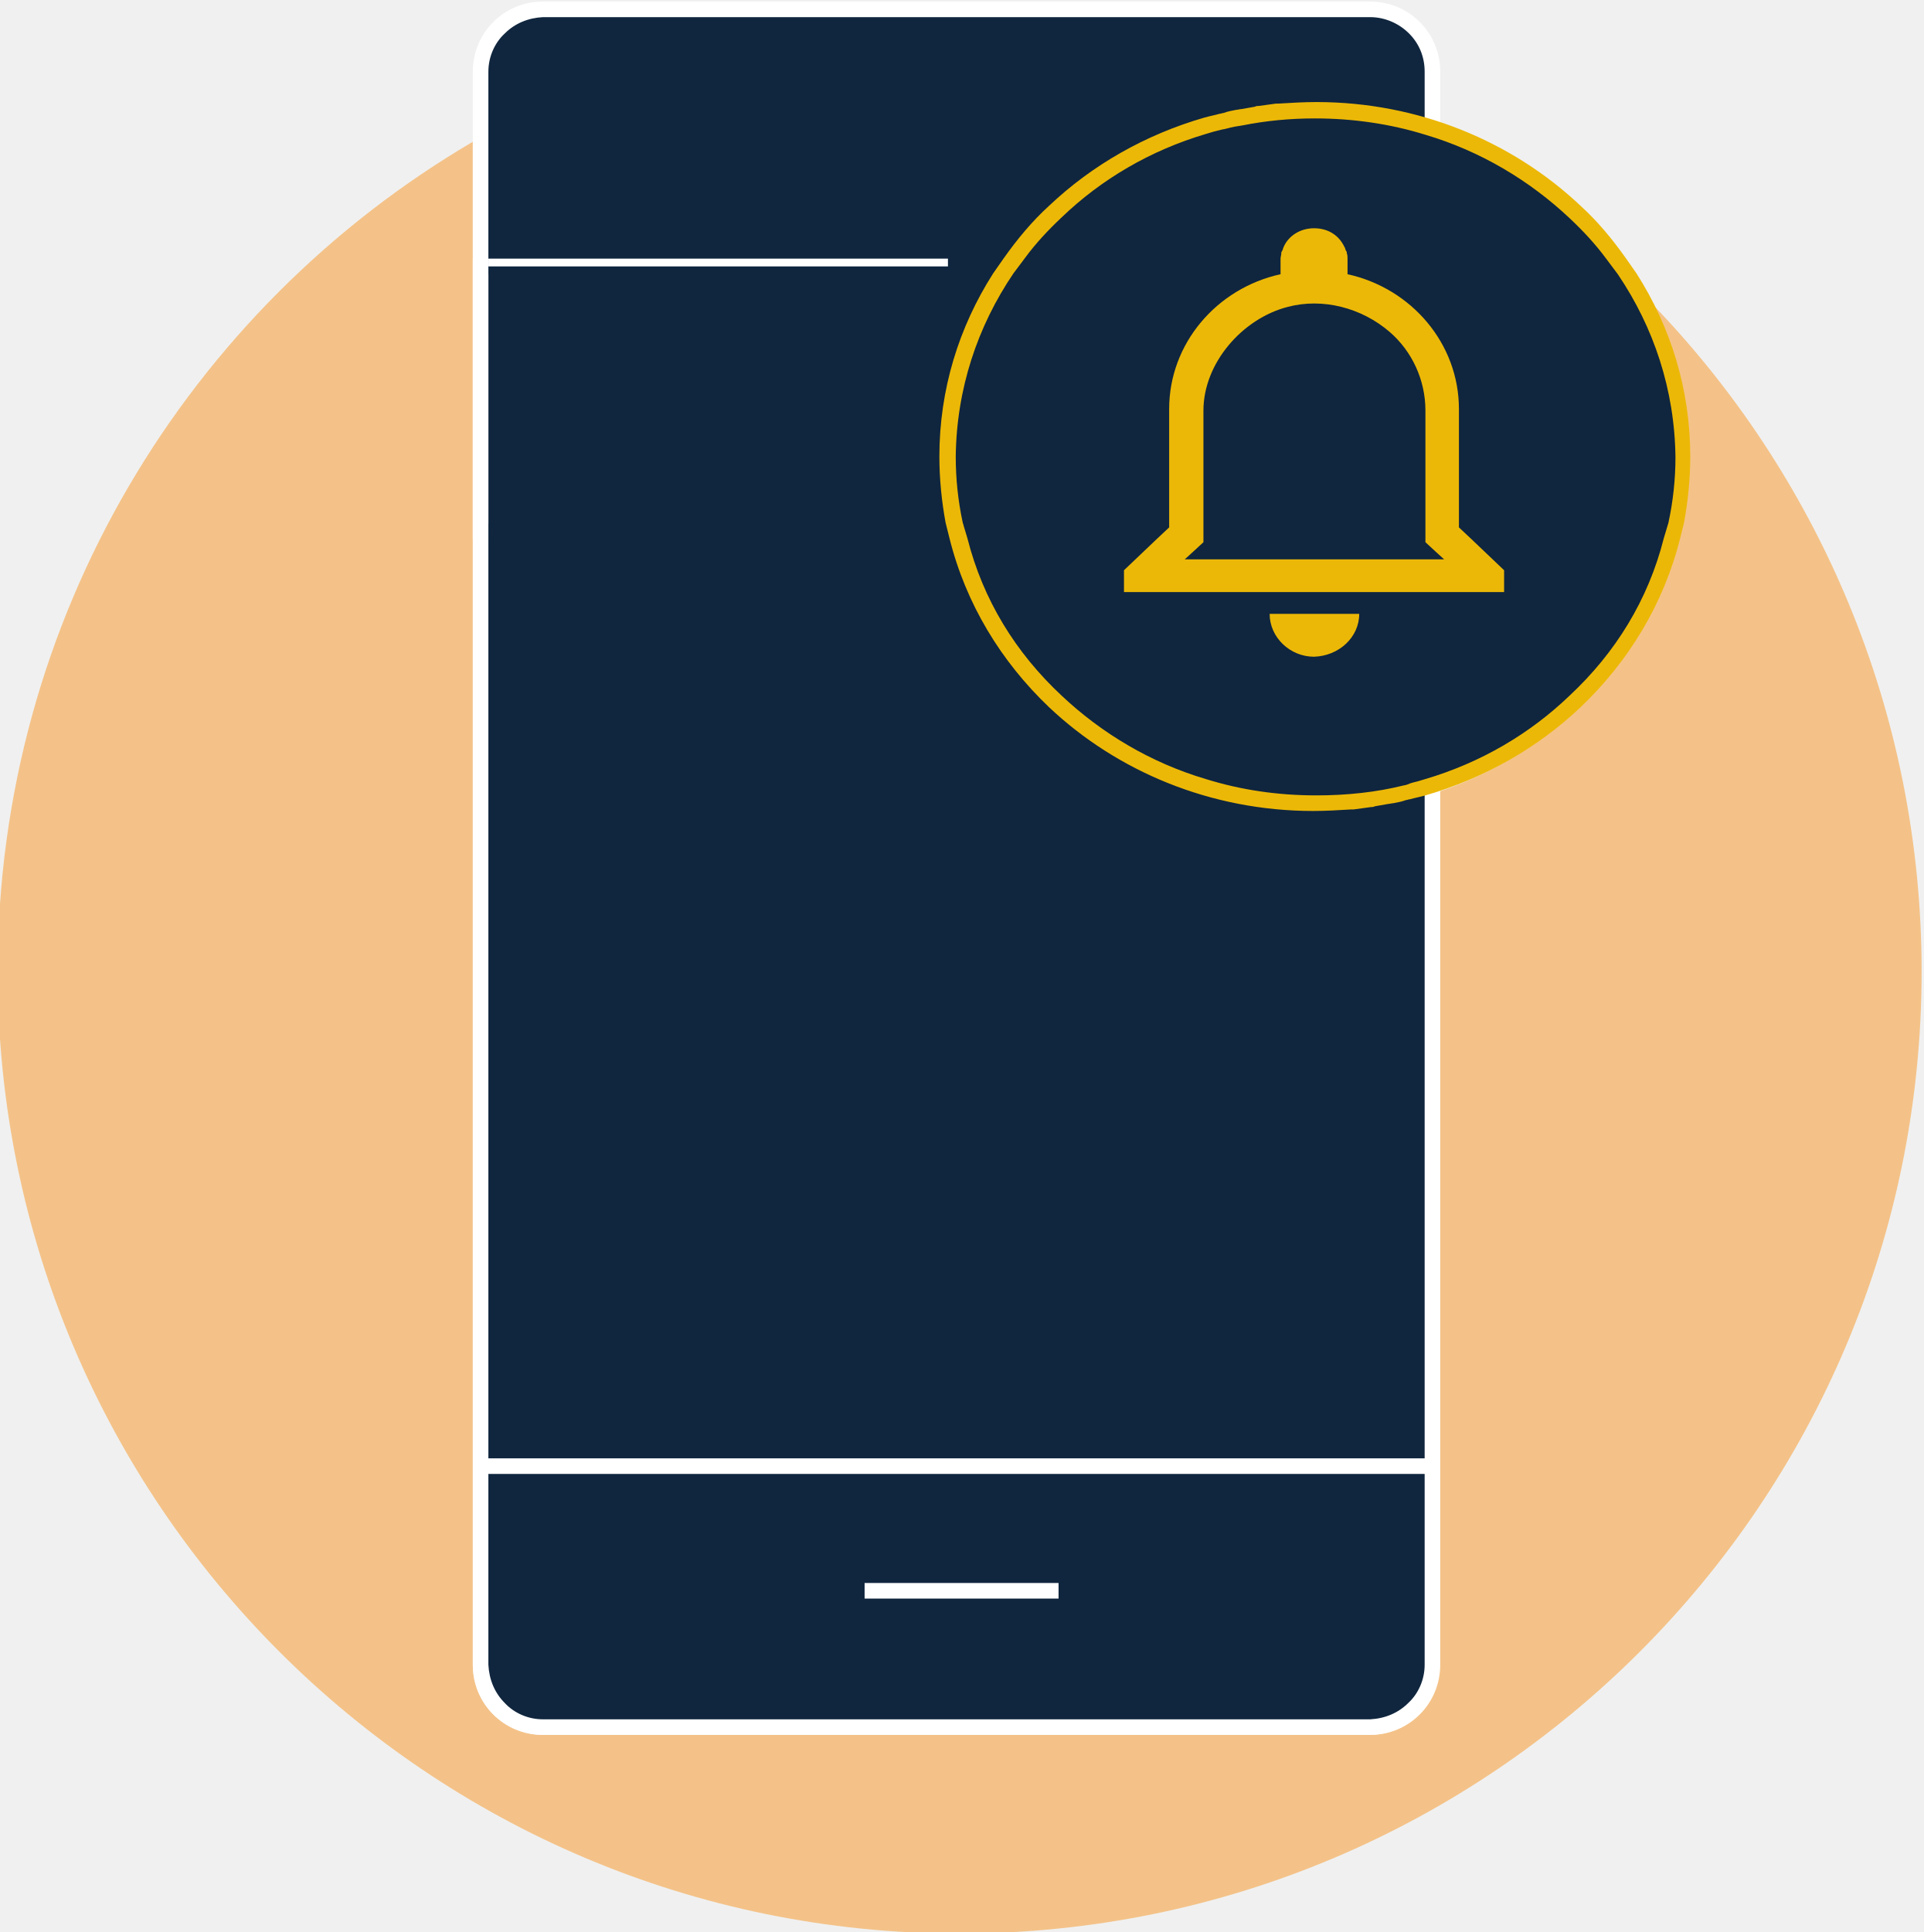
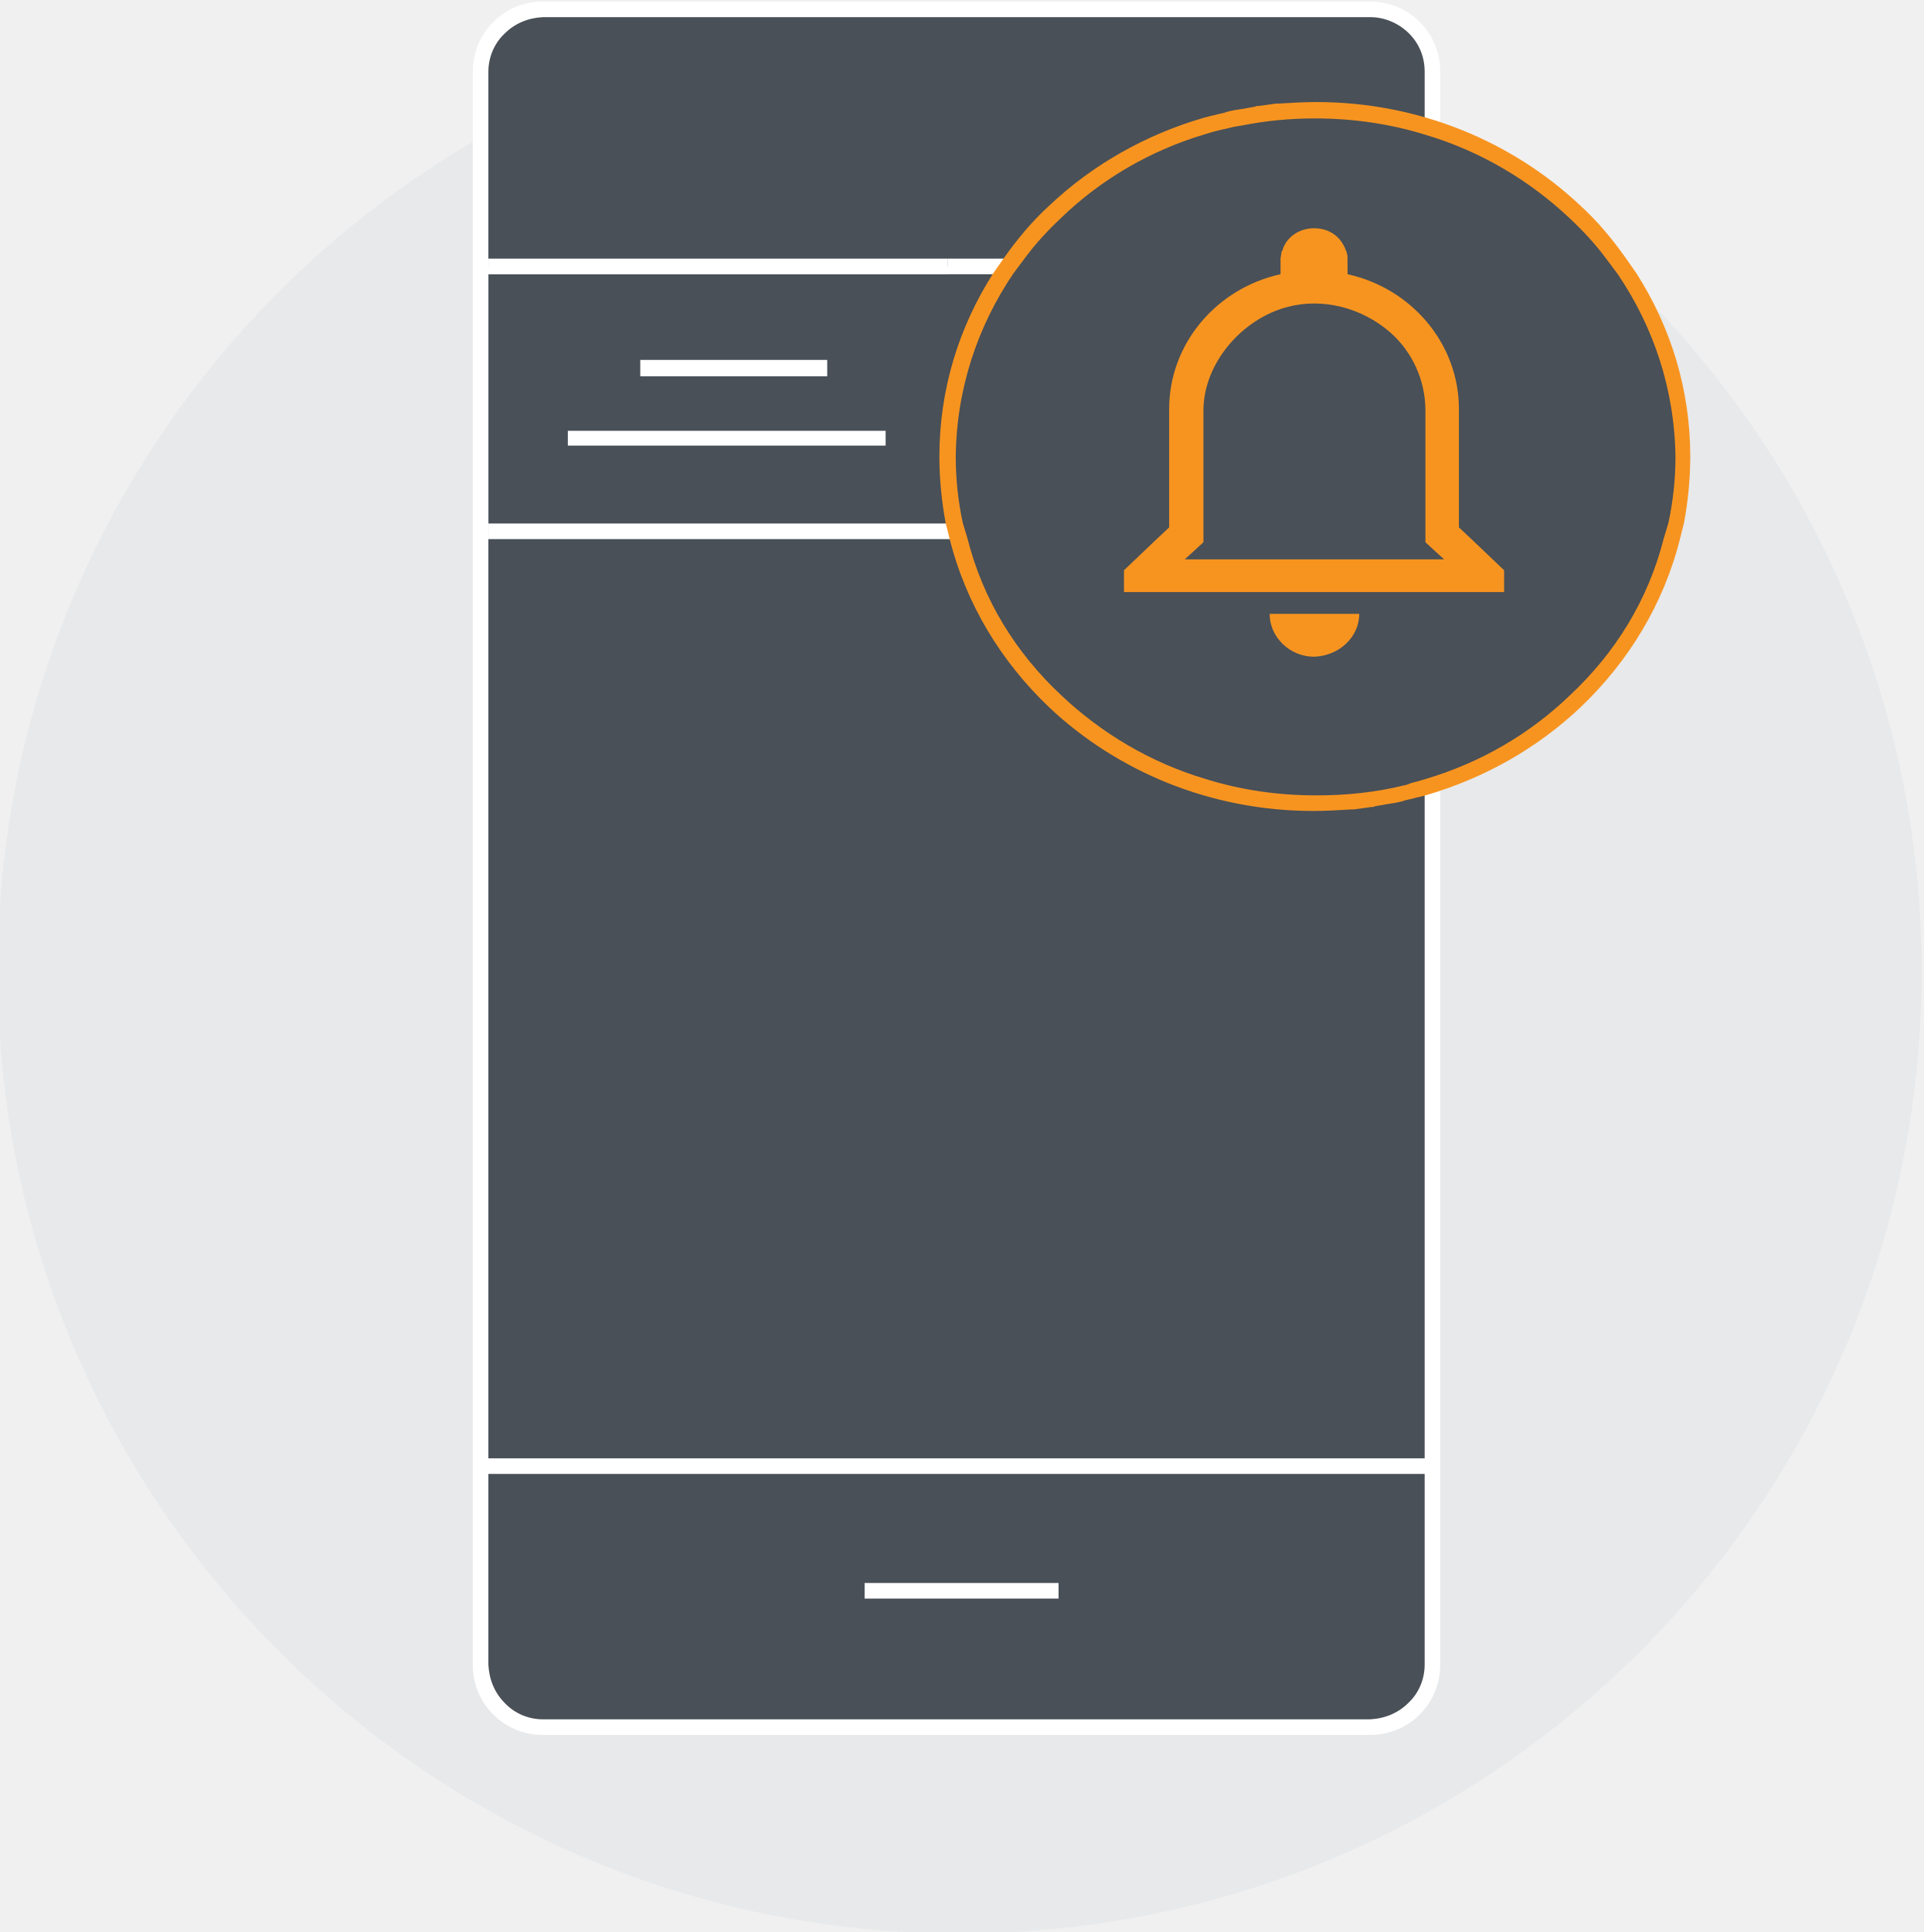
<svg xmlns="http://www.w3.org/2000/svg" xmlns:xlink="http://www.w3.org/1999/xlink" version="1.1" id="Layer_1" x="0px" y="0px" viewBox="0 0 247 248" style="enable-background:new 0 0 247 248;" xml:space="preserve">
  <style type="text/css">
- 	.st0{opacity:0.5;fill:#F79420;enable-background:new    ;}
- 	.st1{fill:#10263E;}
+ 	.st0{opacity:0.5;fill:#DEE2E6;enable-background:new    ;}
+ 	.st1{fill:#495057;}
	.st2{fill:#FFFFFF;}
	.st3{fill:none;stroke:#FFFFFF;stroke-width:2;stroke-linecap:square;}
- 	.st4{clip-path:url(#SVGID_2_);fill:#0F263E;}
- 	.st5{clip-path:url(#SVGID_4_);fill:#0F263E;}
- 	.st6{clip-path:url(#SVGID_6_);fill:#0F263E;}
- 	.st7{clip-path:url(#SVGID_8_);fill:#FFFFFF;}
- 	.st8{clip-path:url(#SVGID_10_);fill:#0F263E;}
- 	.st9{clip-path:url(#SVGID_12_);fill:#10263E;}
- 	.st10{clip-path:url(#SVGID_14_);fill:#F89B4F;}
- 	.st11{clip-path:url(#SVGID_16_);fill:#FFFFFF;}
- 	.st12{clip-path:url(#SVGID_18_);fill:#FFFFFF;}
- 	.st13{fill:#ECB807;}
+ 	.st4{display:none;}
+ 	.st5{display:inline;}
+ 	.st6{display:inline;clip-path:url(#SVGID_16_);fill:#FFFFFF;}
+ 	.st7{fill:#F89B4F;}
+ 	.st8{fill:#F79420;}
+ 	.st9{fill:#10263E;}
</style>
  <g>
    <path class="st0" d="M60.7,18.2c-36.5,21.4-61,61.1-61,106.5c0,68.2,55.3,123.5,123.5,123.5s123.5-55.3,123.5-123.5   c0-33.4-13.3-63.8-34.9-86c3.1,6,4.9,12.8,4.9,20c0,12.6-5.4,24-14.1,32.2c-5,4.7-11,8.4-17.8,10.7v112.1c0,5-4,9-9,9H69.7   c-5,0-9-4-9-9L60.7,18.2" />
    <path class="st1" d="M69.7,1.2h106.2c4.4,0,8,3.6,8,8v204.5c0,4.4-3.6,8-8,8H69.7c-4.4,0-8-3.6-8-8V9.2C61.7,4.8,65.3,1.2,69.7,1.2   " />
    <path class="st2" d="M69.7,1.2v1h106.2c1.9,0,3.7,0.8,5,2.1s2,3,2,4.9v204.5c0,1.9-0.8,3.7-2.1,4.9c-1.3,1.3-3,2-4.9,2.1H69.7   c-1.9,0-3.7-0.8-4.9-2.1c-1.3-1.3-2-3-2.1-4.9V9.2c0-1.9,0.8-3.7,2.1-4.9c1.3-1.3,3-2,4.9-2.1V1.2v-1c-5,0-9,4-9,9v204.5   c0,5,4,9,9,9h106.2c5,0,9-4,9-9V9.2c0-5-4-9-9-9H69.7V1.2" />
    <line class="st3" x1="62.3" y1="188.2" x2="183.2" y2="188.2" />
    <line class="st3" x1="112" y1="204.2" x2="134.9" y2="204.2" />
-     <ellipse class="st1" cx="169" cy="58.7" rx="46.6" ry="43.6" />
-     <g>
-       <g>
-         <g>
-           <defs>
-             <polyline id="SVGID_1_" points="60.7,33.2 184.7,33.2 184.7,69.2 60.7,69.2 60.7,33.2      " />
-           </defs>
-           <clipPath id="SVGID_2_">
-             <use xlink:href="#SVGID_1_" style="overflow:visible;" />
-           </clipPath>
-           <polyline class="st4" points="113.7,52.2 72.9,52.2 72.9,55.2 113.7,55.2 113.7,52.2     " />
+     <g id="SmallPhoneInnerLines">
+       <g id="insideHDarkGrayLongerLine" class="st4">
+         <g class="st5">
+           <g>
+             <defs>
+               <polyline id="SVGID_1_" points="60.7,33.2 184.7,33.2 184.7,69.2 60.7,69.2 60.7,33.2       " />
+             </defs>
+             <clipPath id="SVGID_2_">
+               <use xlink:href="#SVGID_1_" style="overflow:visible;" />
+             </clipPath>
+           </g>
        </g>
      </g>
-       <g>
-         <g>
-           <defs>
-             <polyline id="SVGID_3_" points="60.7,33.2 184.7,33.2 184.7,69.2 60.7,69.2 60.7,33.2      " />
-           </defs>
-           <clipPath id="SVGID_4_">
-             <use xlink:href="#SVGID_3_" style="overflow:visible;" />
-           </clipPath>
-           <polyline class="st5" points="106.2,43.2 82.2,43.2 82.2,46.2 106.2,46.2 106.2,43.2     " />
+       <g id="insideHDarkGrayShorterLine" class="st4">
+         <g class="st5">
+           <g>
+             <defs>
+               <polyline id="SVGID_3_" points="60.7,33.2 184.7,33.2 184.7,69.2 60.7,69.2 60.7,33.2       " />
+             </defs>
+             <clipPath id="SVGID_4_">
+               <use xlink:href="#SVGID_3_" style="overflow:visible;" />
+             </clipPath>
+           </g>
        </g>
      </g>
-       <g>
-         <g>
-           <defs>
-             <polyline id="SVGID_5_" points="60.7,33.2 184.7,33.2 184.7,69.2 60.7,69.2 60.7,33.2      " />
-           </defs>
-           <clipPath id="SVGID_6_">
-             <use xlink:href="#SVGID_5_" style="overflow:visible;" />
-           </clipPath>
-           <path class="st6" d="M128.9,33.2h-7.2v1h-59v35H122c-0.2-0.7-0.3-1.3-0.4-2H62.7v-32h64.9C128,34.5,128.5,34,128.9,33.2" />
+       <g id="leftHalfPartLines" class="st4">
+         <g class="st5">
+           <g>
+             <defs>
+               <polyline id="SVGID_5_" points="60.7,33.2 184.7,33.2 184.7,69.2 60.7,69.2 60.7,33.2       " />
+             </defs>
+             <clipPath id="SVGID_6_">
+               <use xlink:href="#SVGID_5_" style="overflow:visible;" />
+             </clipPath>
+           </g>
        </g>
      </g>
-       <g>
-         <g>
-           <defs>
-             <polyline id="SVGID_7_" points="60.7,33.2 184.7,33.2 184.7,69.2 60.7,69.2 60.7,33.2      " />
-           </defs>
-           <clipPath id="SVGID_8_">
-             <use xlink:href="#SVGID_7_" style="overflow:visible;" />
-           </clipPath>
-           <polyline class="st7" points="62.7,34.2 60.7,34.2 61.7,34.2 60.7,34.2 60.7,69.2 62.7,69.2 62.7,34.2     " />
+       <g id="whiteLeftVLine" class="st4">
+         <g class="st5">
+           <g>
+             <defs>
+               <polyline id="SVGID_7_" points="60.7,33.2 184.7,33.2 184.7,69.2 60.7,69.2 60.7,33.2       " />
+             </defs>
+             <clipPath id="SVGID_8_">
+               <use xlink:href="#SVGID_7_" style="overflow:visible;" />
+             </clipPath>
+           </g>
        </g>
      </g>
-       <g>
+       <g id="rightHalfPartLines" class="st4">
        <g>
-           <defs>
-             <polyline id="SVGID_9_" points="60.7,33.2 184.7,33.2 184.7,69.2 60.7,69.2 60.7,33.2      " />
-           </defs>
-           <clipPath id="SVGID_10_">
-             <use xlink:href="#SVGID_9_" style="overflow:visible;" />
-           </clipPath>
-           <path class="st8" d="M150.1,67.2h-26.5c0.1,0.7,0.3,1.3,0.5,2h24.5l1.6-1.5v-0.5 M182.7,50.2v17.1h-28.2v0.5v1.5h28.4v-18      C182.8,50.8,182.8,50.5,182.7,50.2 M164.4,33.2h-33c-0.5,0.7-1,1.3-1.4,2h34.4V33.2C164.4,33.3,164.4,33.2,164.4,33.2       M182.9,33.2h-9.8v0.1v1.9h9.7v5.6c0.1,0.1,0.1,0.1,0.2,0.2L182.9,33.2" />
+           <g class="st5">
+             <defs>
+               <polyline id="SVGID_9_" points="60.7,33.2 184.7,33.2 184.7,69.2 60.7,69.2 60.7,33.2       " />
+             </defs>
+             <clipPath id="SVGID_10_">
+               <use xlink:href="#SVGID_9_" style="display:none;overflow:visible;" />
+             </clipPath>
+           </g>
        </g>
      </g>
-       <g>
-         <g>
-           <defs>
-             <polyline id="SVGID_11_" points="60.7,33.2 184.7,33.2 184.7,69.2 60.7,69.2 60.7,33.2      " />
-           </defs>
-           <clipPath id="SVGID_12_">
-             <use xlink:href="#SVGID_11_" style="overflow:visible;" />
-           </clipPath>
-           <path class="st9" d="M182.9,51.2v18h0.1v-1.5v-15C182.9,52.2,182.9,51.8,182.9,51.2 M184.7,33.2h-1.8V41      c0.7,0.8,1.3,1.6,1.8,2.4V33.2" />
+       <g id="rightVLine" class="st4">
+         <g class="st5">
+           <g>
+             <defs>
+               <polyline id="SVGID_11_" points="60.7,33.2 184.7,33.2 184.7,69.2 60.7,69.2 60.7,33.2       " />
+             </defs>
+             <clipPath id="SVGID_12_">
+               <use xlink:href="#SVGID_11_" style="overflow:visible;" />
+             </clipPath>
+           </g>
        </g>
      </g>
-       <g>
-         <g>
-           <defs>
-             <polyline id="SVGID_13_" points="60.7,33.2 184.7,33.2 184.7,69.2 60.7,69.2 60.7,33.2      " />
-           </defs>
-           <clipPath id="SVGID_14_">
-             <use xlink:href="#SVGID_13_" style="overflow:visible;" />
-           </clipPath>
-           <path class="st10" d="M123.6,67.2h-2c0.1,0.7,0.3,1.3,0.4,2h2.1C123.9,68.6,123.7,67.9,123.6,67.2 M131.4,33.2h-2.5      c-0.5,0.7-0.9,1.3-1.4,2h2.4C130.4,34.5,130.9,34,131.4,33.2" />
+       <g id="whiteTopLeftHLine" class="st4">
+         <g class="st5">
+           <g>
+             <defs>
+               <polyline id="SVGID_13_" points="60.7,33.2 184.7,33.2 184.7,69.2 60.7,69.2 60.7,33.2       " />
+             </defs>
+             <clipPath id="SVGID_14_">
+               <use xlink:href="#SVGID_13_" style="overflow:visible;" />
+             </clipPath>
+           </g>
        </g>
      </g>
-       <g>
-         <g>
+       <g id="tinyWHiteCornerLeftTop_1_" class="st4">
+         <g id="tinyWHiteCornerLeftTop">
          <defs>
            <polyline id="SVGID_15_" points="60.7,33.2 184.7,33.2 184.7,69.2 60.7,69.2 60.7,33.2      " />
          </defs>
-           <clipPath id="SVGID_16_">
+           <clipPath id="SVGID_16_" class="st5">
            <use xlink:href="#SVGID_15_" style="overflow:visible;" />
          </clipPath>
-           <polyline class="st11" points="121.7,33.2 62.7,33.2 62.7,34.2 121.7,34.2 121.7,33.2     " />
+           <polyline class="st6" points="62.7,33.2 60.7,33.2 60.7,34.2 62.7,34.2 62.7,33.2     " />
        </g>
      </g>
-       <g>
-         <g>
-           <defs>
-             <polyline id="SVGID_17_" points="60.7,33.2 184.7,33.2 184.7,69.2 60.7,69.2 60.7,33.2      " />
-           </defs>
-           <clipPath id="SVGID_18_">
-             <use xlink:href="#SVGID_17_" style="overflow:visible;" />
-           </clipPath>
-           <polyline class="st12" points="62.7,33.2 60.7,33.2 60.7,34.2 62.7,34.2 62.7,33.2     " />
+       <g id="tinyOrangeLeftPiecesForCircle" class="st4">
+         <g class="st5">
+           <g>
+             <defs>
+               <polyline id="SVGID_17_" points="60.7,33.2 184.7,33.2 184.7,69.2 60.7,69.2 60.7,33.2       " />
+             </defs>
+             <clipPath id="SVGID_18_">
+               <use xlink:href="#SVGID_17_" style="overflow:visible;" />
+             </clipPath>
+           </g>
        </g>
      </g>
+       <path id="tinyOrangeLeftPiecesForCircle_1_" class="st7" d="M123.6,67.2h-2c0.1,0.7,0.3,1.3,0.4,2h2.1    C123.9,68.6,123.7,67.9,123.6,67.2 M131.4,33.2h-2.5c-0.5,0.7-0.9,1.3-1.4,2h2.4C130.4,34.5,130.9,34,131.4,33.2" />
+       <g id="InsideWhiteLInes">
+         <polyline id="whiteLeftVLine_1_" class="st2" points="62.7,34.2 60.7,34.2 61.7,34.2 60.7,34.2 60.7,69.2 62.7,69.2 62.7,34.2         " />
+         <polyline id="insideHDarkGrayLongerLine_1_" class="st2" points="113.7,55.3 72.9,55.3 72.9,57.2 113.7,57.2 113.7,55.3    " />
+         <polyline id="whiteTopLeftHLine_1_" class="st2" points="121.7,33.2 62.7,33.2 62.7,35.2 121.7,35.2 121.7,33.2    " />
+         <polyline id="insideHDarkGrayShorterLine_1_" class="st2" points="106.2,46.2 82.2,46.2 82.2,48.3 106.2,48.3 106.2,46.2    " />
+         <path id="leftHalfPartLines_1_" class="st2" d="M128.9,33.2h-7.2v1h-59v35H122c-0.2-0.7-0.3-1.3-0.4-2H62.7v-32h64.9     C128,34.5,128.5,34,128.9,33.2" />
+         <path id="rightVLine_1_" class="st2" d="M182.9,51.2v18h0.1v-1.5v-15C182.9,52.2,182.9,51.8,182.9,51.2 M184.7,33.2h-1.8V41     c0.7,0.8,1.3,1.6,1.8,2.4V33.2" />
+         <path id="rightHalfPartLines_1_" class="st2" d="M150.1,67.2h-26.5c0.1,0.7,0.3,1.3,0.5,2h24.5l1.6-1.5v-0.5 M182.7,50.2v17.1     h-28.2v0.5v1.5h28.4v-18C182.8,50.8,182.8,50.5,182.7,50.2 M164.4,33.2h-33c-0.5,0.7-1,1.3-1.4,2h34.4V33.2     C164.4,33.3,164.4,33.2,164.4,33.2 M182.9,33.2h-9.8v0.1v1.9h9.7v5.6c0.1,0.1,0.1,0.1,0.2,0.2L182.9,33.2" />
+       </g>
    </g>
+     <ellipse class="st1" cx="169" cy="58.7" rx="46.6" ry="43.6" />
    <g>
-       <path class="st13" d="M168.7,84.3c3.2-0.1,5.8-2.5,5.8-5.5H163C163,81.8,165.6,84.3,168.7,84.3z" />
+       <path class="st8" d="M168.7,84.3c3.2-0.1,5.8-2.5,5.8-5.5H163C163,81.8,165.6,84.3,168.7,84.3z" />
    </g>
  </g>
-   <path class="st13" d="M210.1,35.1l-1.4-2c-1.7-2.4-3.6-4.7-5.8-6.7c-8.7-8.2-20.7-13.3-33.9-13.3c-1.6,0-3.3,0.1-4.9,0.2  c-0.1,0-0.2,0-0.3,0c-0.7,0.1-1.5,0.2-2.2,0.3c-0.2,0-0.3,0-0.5,0.1c-0.6,0.1-1.1,0.2-1.7,0.3c-0.2,0-0.5,0.1-0.7,0.1  c-0.5,0.1-1.1,0.2-1.6,0.4c-0.2,0-0.3,0.1-0.5,0.1c-0.7,0.2-1.3,0.3-2,0.5v0c-7.6,2.2-14.4,6.1-19.9,11.3c-2.2,2-4.1,4.3-5.8,6.7  l-1.4,2c-4.4,6.9-6.9,14.9-6.9,23.5c0,2.9,0.3,5.8,0.8,8.5l0.5,2c2.1,8.4,6.6,15.8,12.8,21.7c8.7,8.2,20.7,13.3,33.9,13.3  c1.6,0,3.3-0.1,4.9-0.2c0.1,0,0.2,0,0.3,0c0.7-0.1,1.5-0.2,2.2-0.3c0.2,0,0.3,0,0.5-0.1c0.6-0.1,1.1-0.2,1.7-0.3  c0.2,0,0.5-0.1,0.7-0.1c0.5-0.1,1.1-0.2,1.6-0.4c0.2,0,0.3-0.1,0.5-0.1c0.7-0.2,1.3-0.3,2-0.5v0c7.6-2.2,14.4-6.1,19.9-11.3  c6.2-5.9,10.7-13.3,12.8-21.7l0.5-2c0.5-2.7,0.8-5.6,0.8-8.5C217,50,214.5,42,210.1,35.1z M214.2,67.1l-0.6,2  c-2,7.9-6.2,14.7-12.1,20.2c-5.1,4.9-11.4,8.6-18.5,10.7v0c-0.3,0.1-0.7,0.2-1,0.3c-0.4,0.1-0.9,0.2-1.3,0.4c-0.1,0-0.2,0.1-0.4,0.1  c-3.6,0.9-7.4,1.3-11.3,1.3c-5,0-9.7-0.7-14.2-2.1v0c-7.1-2.1-13.4-5.9-18.5-10.7c-5.9-5.5-10.1-12.3-12.1-20.2l-0.6-2  c-0.6-2.8-0.9-5.6-0.9-8.5c0.1-8.7,2.8-16.7,7.4-23.5l1.5-2c1.4-1.9,3-3.6,4.7-5.2c5.1-4.9,11.4-8.6,18.5-10.7v0  c0.3-0.1,0.7-0.2,1-0.3c0.4-0.1,0.8-0.2,1.2-0.3c0.2,0,0.4-0.1,0.5-0.1c0.7-0.2,1.3-0.3,2-0.4c0,0,0,0,0,0c3-0.6,6.1-0.9,9.3-0.9  c4.9,0,9.7,0.7,14.2,2.1v0c7.1,2.1,13.4,5.9,18.5,10.7c1.7,1.6,3.3,3.3,4.7,5.2l1.5,2c4.6,6.8,7.3,14.8,7.4,23.5  C215.1,61.5,214.8,64.3,214.2,67.1z" />
-   <path class="st13" d="M188.9,69.2l-1.6-1.5v-0.5c0,0,0-14.7,0-14.7c0-8.4-6.1-15.5-14.3-17.3v-1.9v-0.1c0-0.2,0-0.5-0.1-0.7  c0,0,0-0.1,0-0.1c0-0.1,0-0.1-0.1-0.2c-0.1-0.2-0.1-0.4-0.2-0.5c-0.7-1.5-2.1-2.4-3.9-2.4c0,0,0,0,0,0s0,0,0,0c-1.8,0-3.3,1-3.9,2.4  c-0.1,0.2-0.1,0.4-0.2,0.5c0,0.1-0.1,0.1-0.1,0.2c0,0,0,0.1,0,0.1c0,0.2-0.1,0.5-0.1,0.7v0.1v1.9c-8.2,1.8-14.3,8.9-14.3,17.3v14.7  h0v0.5l-1.6,1.5l-4.2,4V76h10.3h28.2h10.3v-2.8L188.9,69.2z M182.8,71.8h-28.2h-2.5l1.1-1l1.3-1.2v-0.4v-1.5v-0.5c0,0,0-14.5,0-14.5  c0-6.1,5-11.8,10.8-13.3c4.5-1.2,9.5,0.1,13.1,3.2c2.9,2.5,4.6,6.2,4.6,10.1c0,0,0,14.5,0,14.5v0.5v1.5v0.4l1.3,1.2l1.1,1H182.8z" />
-   <path class="st1" d="M154.5,69.6" />
+   <path class="st8" d="M210.1,35.1l-1.4-2c-1.7-2.4-3.6-4.7-5.8-6.7c-8.7-8.2-20.7-13.3-33.9-13.3c-1.6,0-3.3,0.1-4.9,0.2  c-0.1,0-0.2,0-0.3,0c-0.7,0.1-1.5,0.2-2.2,0.3c-0.2,0-0.3,0-0.5,0.1c-0.6,0.1-1.1,0.2-1.7,0.3c-0.2,0-0.5,0.1-0.7,0.1  c-0.5,0.1-1.1,0.2-1.6,0.4c-0.2,0-0.3,0.1-0.5,0.1c-0.7,0.2-1.3,0.3-2,0.5l0,0c-7.6,2.2-14.4,6.1-19.9,11.3c-2.2,2-4.1,4.3-5.8,6.7  l-1.4,2c-4.4,6.9-6.9,14.9-6.9,23.5c0,2.9,0.3,5.8,0.8,8.5l0.5,2c2.1,8.4,6.6,15.8,12.8,21.7c8.7,8.2,20.7,13.3,33.9,13.3  c1.6,0,3.3-0.1,4.9-0.2c0.1,0,0.2,0,0.3,0c0.7-0.1,1.5-0.2,2.2-0.3c0.2,0,0.3,0,0.5-0.1c0.6-0.1,1.1-0.2,1.7-0.3  c0.2,0,0.5-0.1,0.7-0.1c0.5-0.1,1.1-0.2,1.6-0.4c0.2,0,0.3-0.1,0.5-0.1c0.7-0.2,1.3-0.3,2-0.5l0,0c7.6-2.2,14.4-6.1,19.9-11.3  c6.2-5.9,10.7-13.3,12.8-21.7l0.5-2c0.5-2.7,0.8-5.6,0.8-8.5C217,50,214.5,42,210.1,35.1z M214.2,67.1l-0.6,2  c-2,7.9-6.2,14.7-12.1,20.2c-5.1,4.9-11.4,8.6-18.5,10.7l0,0c-0.3,0.1-0.7,0.2-1,0.3c-0.4,0.1-0.9,0.2-1.3,0.4  c-0.1,0-0.2,0.1-0.4,0.1c-3.6,0.9-7.4,1.3-11.3,1.3c-5,0-9.7-0.7-14.2-2.1l0,0c-7.1-2.1-13.4-5.9-18.5-10.7  c-5.9-5.5-10.1-12.3-12.1-20.2l-0.6-2c-0.6-2.8-0.9-5.6-0.9-8.5c0.1-8.7,2.8-16.7,7.4-23.5l1.5-2c1.4-1.9,3-3.6,4.7-5.2  c5.1-4.9,11.4-8.6,18.5-10.7l0,0c0.3-0.1,0.7-0.2,1-0.3c0.4-0.1,0.8-0.2,1.2-0.3c0.2,0,0.4-0.1,0.5-0.1c0.7-0.2,1.3-0.3,2-0.4l0,0  c3-0.6,6.1-0.9,9.3-0.9c4.9,0,9.7,0.7,14.2,2.1l0,0c7.1,2.1,13.4,5.9,18.5,10.7c1.7,1.6,3.3,3.3,4.7,5.2l1.5,2  c4.6,6.8,7.3,14.8,7.4,23.5C215.1,61.5,214.8,64.3,214.2,67.1z" />
+   <path class="st8" d="M188.9,69.2l-1.6-1.5v-0.5V52.5c0-8.4-6.1-15.5-14.3-17.3v-1.9v-0.1c0-0.2,0-0.5-0.1-0.7v-0.1  c0-0.1,0-0.1-0.1-0.2c-0.1-0.2-0.1-0.4-0.2-0.5c-0.7-1.5-2.1-2.4-3.9-2.4l0,0l0,0c-1.8,0-3.3,1-3.9,2.4c-0.1,0.2-0.1,0.4-0.2,0.5  c0,0.1-0.1,0.1-0.1,0.2v0.1c0,0.2-0.1,0.5-0.1,0.7v0.1v1.9c-8.2,1.8-14.3,8.9-14.3,17.3v14.7l0,0v0.5l-1.6,1.5l-4.2,4V76h10.3h28.2  h10.3v-2.8L188.9,69.2z M182.8,71.8h-28.2h-2.5l1.1-1l1.3-1.2v-0.4v-1.5v-0.5V52.7c0-6.1,5-11.8,10.8-13.3c4.5-1.2,9.5,0.1,13.1,3.2  c2.9,2.5,4.6,6.2,4.6,10.1v14.5v0.5v1.5v0.4l1.3,1.2l1.1,1H182.8z" />
+   <path class="st9" d="M154.5,69.6" />
</svg>
